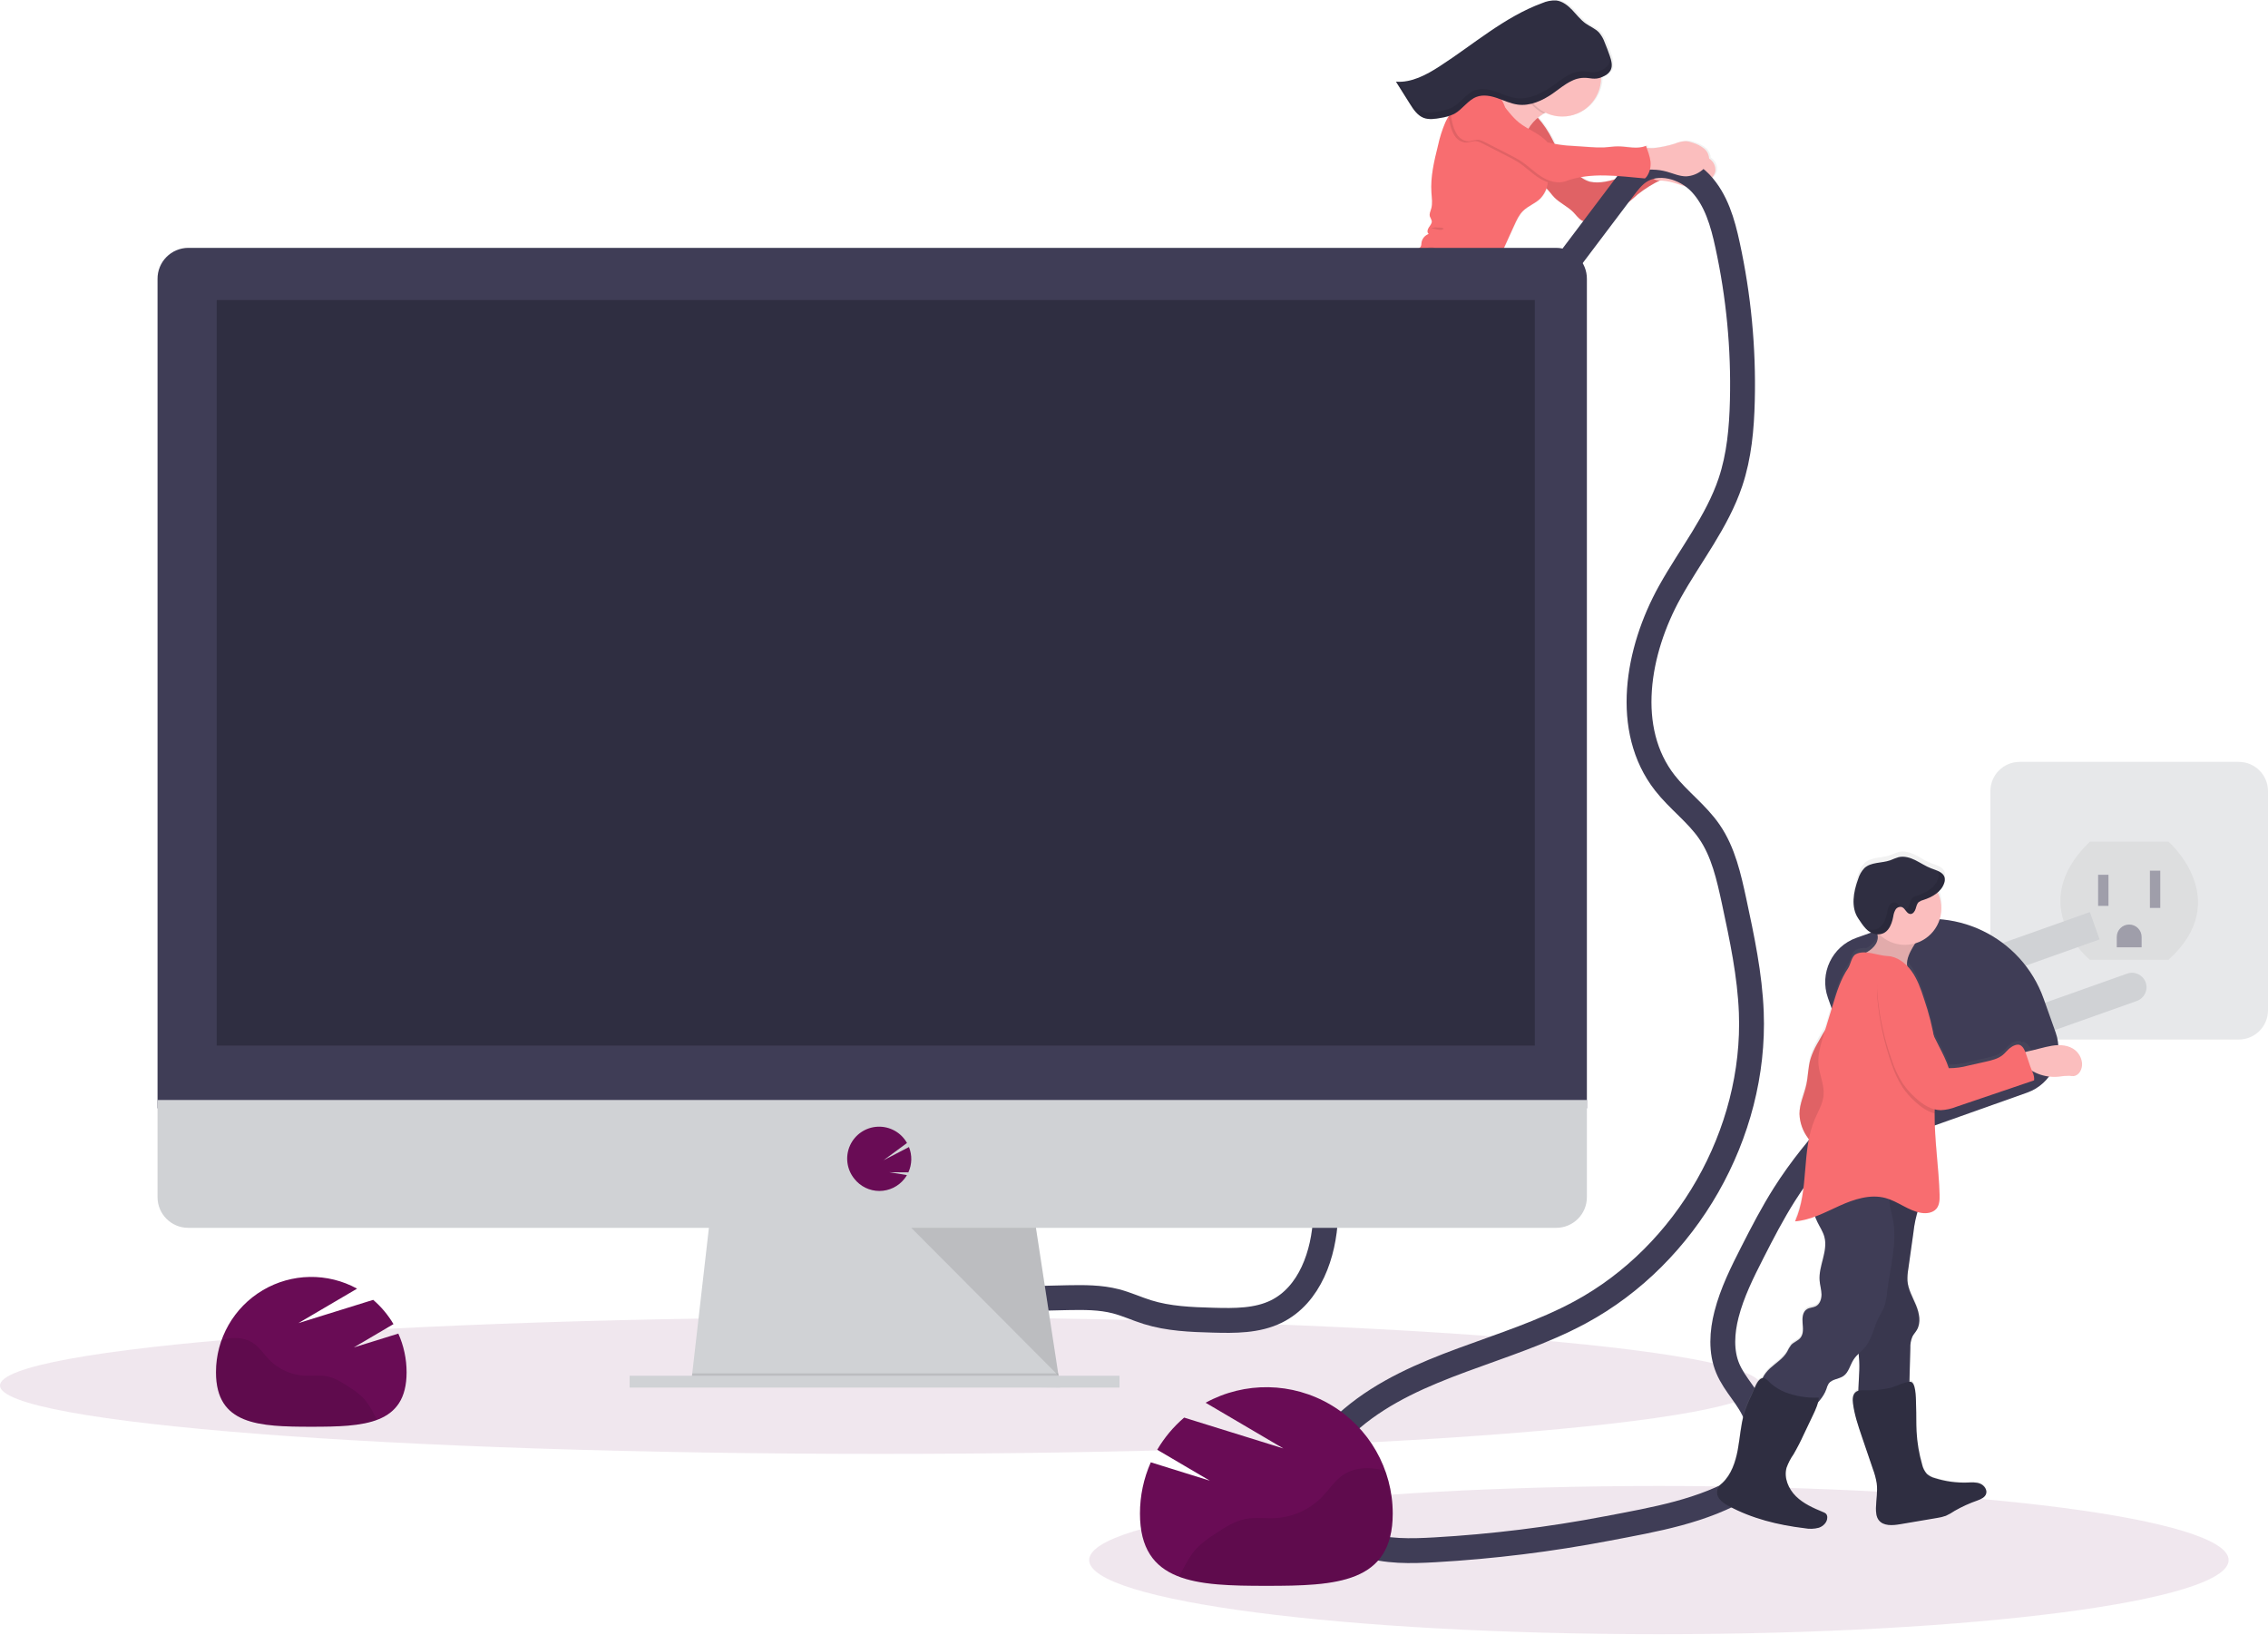
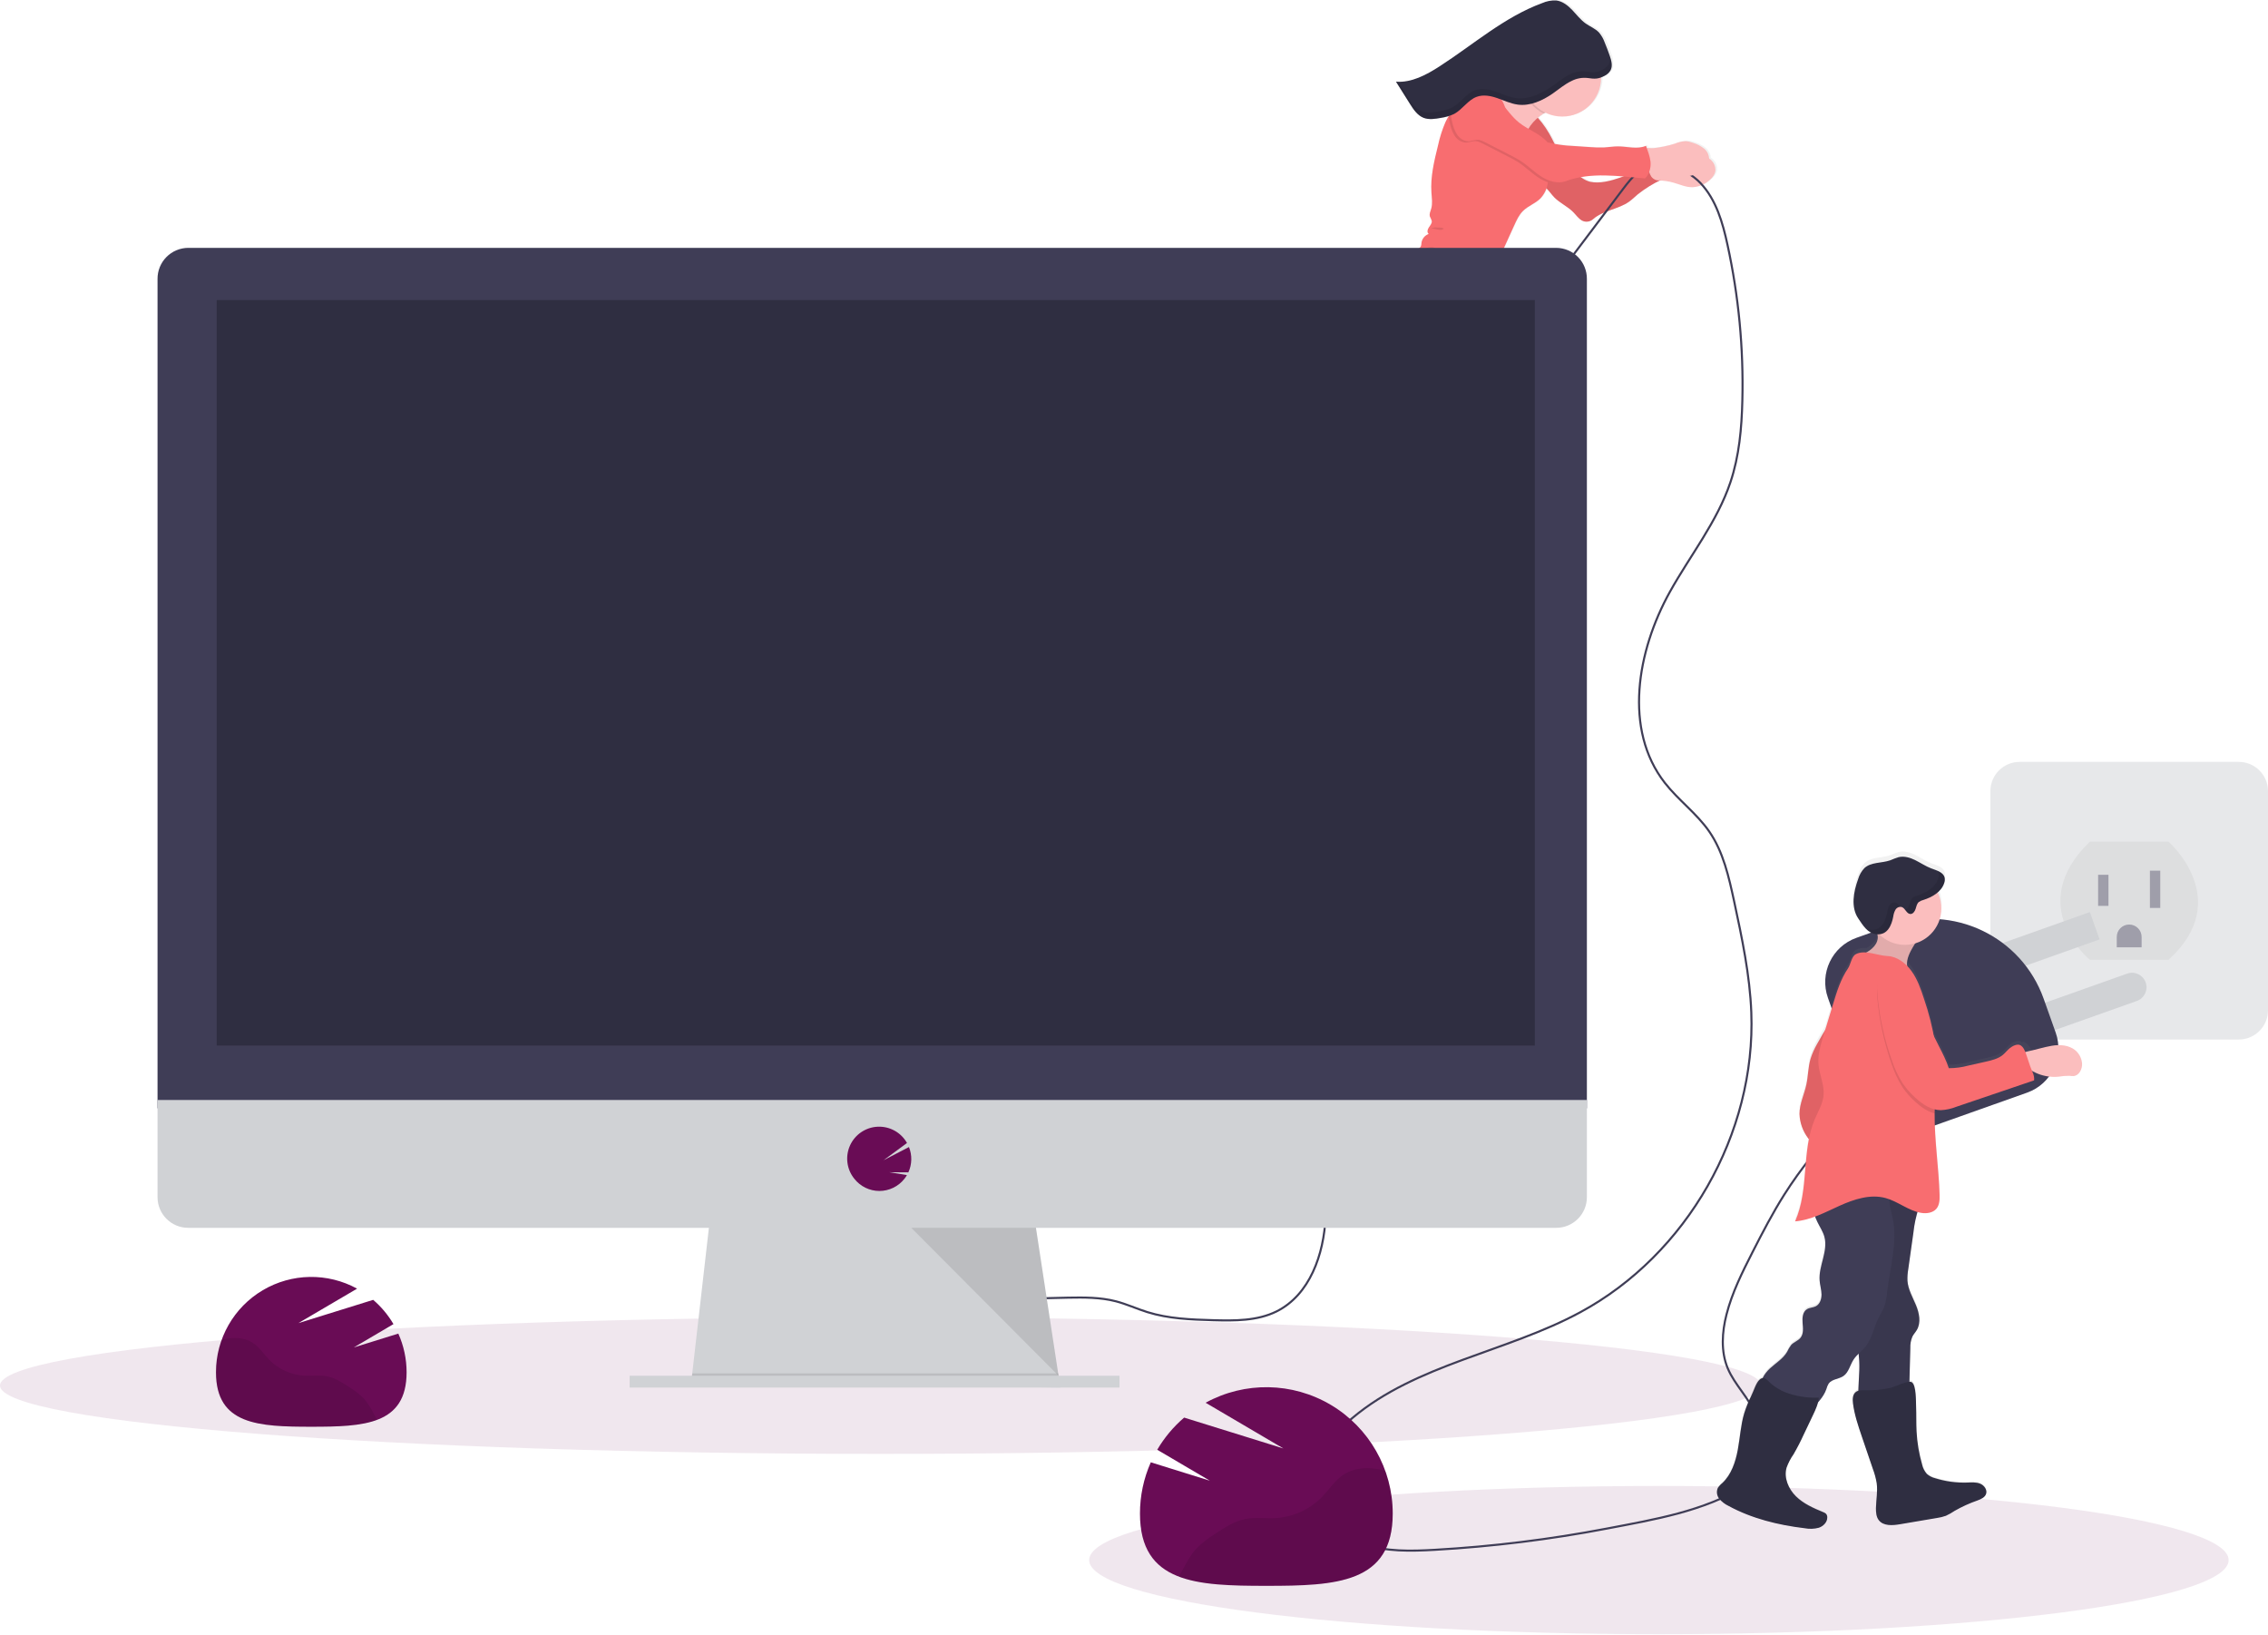
<svg xmlns="http://www.w3.org/2000/svg" xmlns:xlink="http://www.w3.org/1999/xlink" data-name="Layer 1" width="1094.72" height="788.69" viewBox="0 0 1094.72 788.69">
  <defs>
    <linearGradient id="a" x1="2938.83" y1="215.4" x2="2938.83" y2="-91.93" gradientTransform="rotate(59.3 1726.545 -1812.88)" gradientUnits="userSpaceOnUse">
      <stop offset="0" stop-color="gray" stop-opacity=".25" />
      <stop offset=".54" stop-color="gray" stop-opacity=".12" />
      <stop offset="1" stop-color="gray" stop-opacity=".1" />
    </linearGradient>
    <linearGradient id="b" x1="1364.21" y1="820.42" x2="1364.21" y2="492.03" gradientTransform="matrix(-1 -.04 -.04 1 2349.24 29.65)" xlink:href="#a" />
  </defs>
  <g opacity=".5">
    <rect x="960.72" y="367.69" width="134" height="134" rx="14.12" fill="#d0d2d5" />
    <path d="M1008.72 406.2h38s32 28 0 57h-38s-32-26 0-57z" opacity=".1" />
    <path fill="#3f3d56" d="M1012.72 422.19h5v15h-5zm25-2h5v18h-5zm-10 26a6 6 0 016 6v5h-12v-5a6 6 0 016-6z" />
  </g>
  <path d="M674.41 294.11c3.17-.07 6.33.17 9.49 0 2.89-.14 5.76-.61 8.65-.9 4.94-.49 9.92-.45 14.88-.66 3.26-.14 6.7-.46 9.34-2.38 2.48-1.79 3.86-4.71 6.07-6.83 9-8.65 15.17-20.22 23.17-29.82 2-2.44 4.09-4.87 5.9-7.48 3.47-5 5.92-10.67 8.36-16.27a45.11 45.11 0 002.4-6.42c.45-1.76.68-3.58 1.28-5.3 1.24-3.52 4.22-6.6 4.58-10.31l-.42.06c3.64-4.63 3.08-12.7 4.88-18.63a80.28 80.28 0 014.17-10.29l6.69-14.57c1.15-2.5 2.35-5.08 4.34-7 2.41-2.33 5.77-3.49 8.19-5.81a12.71 12.71 0 003.14-5.11l.21.2c1.28 1.25 2.28 2.78 3.53 4.07 2.69 2.78 6.42 4.37 9.16 7.1 1.4 1.39 2.55 3.08 4.24 4.09a4.7 4.7 0 005.44-.67c4.91-4.32 12.23-4.72 17.54-8.53 1.47-1.06 2.75-2.35 4.13-3.51a56.32 56.32 0 0110.67-6.7 26.61 26.61 0 016.59.94c3.08.85 6.09 2.26 9.29 2.2a13.4 13.4 0 007.81-3c1.63-1.26 3.12-3 3.36-5a6.42 6.42 0 00-2.4-5.4c-.22-.19-.45-.36-.68-.53A6.68 6.68 0 00876 127a16 16 0 00-5.45-2.78 11.69 11.69 0 00-3.44-.78 15.7 15.7 0 00-5.34 1.25 51.34 51.34 0 01-10.47 2.2c-.63.06-1.91-.07-3-.08l-.37-1.06c-4.16 1.92-9 .34-13.56.35-2.22 0-4.43.39-6.64.53a59.92 59.92 0 01-7.34-.16L813 126a87.11 87.11 0 01-9.42-1c-.83-1.69-1.66-3.38-2.59-5a46.27 46.27 0 00-5.49-7.63 26.52 26.52 0 012.64-2l.18-.11c.23-.13.51-.27.82-.41a18.93 18.93 0 0027.06-17.08 14.5 14.5 0 001.6-.73c.3-.16.6-.33.89-.52l.43-.29a8.34 8.34 0 00.78-.67c.12-.12.24-.24.35-.37a4.78 4.78 0 00.57-.84c.06-.12.12-.23.17-.35s0-.09.05-.14.07-.18.1-.26 0-.12.05-.18l.06-.24a1.29 1.29 0 000-.19v-.44a1.64 1.64 0 010-.22 1.7 1.7 0 000-.22v-.22a1.62 1.62 0 000-.22v-.27a1.79 1.79 0 000-.23v-.91a1.16 1.16 0 000-.18 2.33 2.33 0 000-.28v-.16c0-.05 0-.2-.07-.3v-.14l-.09-.32v-.12c0-.11-.07-.22-.1-.33v-.1l-.12-.36v-.06c0-.17-.11-.35-.17-.52-.75-2.16-1.56-4.31-2.42-6.43a15.64 15.64 0 00-2.78-4.86c-1.77-1.88-4.31-2.82-6.43-4.32-2.5-1.76-4.37-4.25-6.49-6.47s-4.69-4.23-7.74-4.6a15.16 15.16 0 00-7.06 1.29c-18.37 6.78-33.41 20.14-49.88 30.74-6.41 4.13-13.59 8-21.18 7.47l6.7 10.64c.32.52.65 1 1 1.54s.7 1 1.07 1.5a12.07 12.07 0 003.51 3.22 7.69 7.69 0 001.08.52 8.88 8.88 0 001 .31c2.39.57 5 .09 7.42-.39.83-.16 1.66-.33 2.48-.52l1-.28h.16v.16c-.56 1-1.09 1.91-1.56 2.9a60.81 60.81 0 00-3.57 11.12c-1.89 7.5-3.79 15.16-3.29 22.86.17 2.6.61 5.26-.14 7.76-.36 1.23-1 2.49-.66 3.71a17.12 17.12 0 01.92 2.18c.16 1.16-.76 2.16-1.42 3.12s-1 2.49-.06 3.16a5.39 5.39 0 00-3.57 4.45 3.79 3.79 0 01-.34 1.71 4.23 4.23 0 01-1 .93 5.39 5.39 0 00-1.87 3.36c-1.93 0-3.56 1.88-5.32 3a21.45 21.45 0 01-4.85 1.76c-4.83 1.54-9 4.71-12.77 8.05-2.1 1.83-4.22 3.85-5.14 6.47-.3.86-.46 1.76-.72 2.63a18.14 18.14 0 01-2.32 4.74 34.23 34.23 0 01-7 7.82 18.59 18.59 0 00-3.6 3.86c-1.53 2.21-4.64 2.87-6.28 5a23.75 23.75 0 01-2 3c-1.27 1.2-3.19 1.3-4.81 2-3.79 1.57-5.54 6-8.92 8.34a.94.94 0 01-.67.22c-.29 0-.46-.35-.71-.52-.49-.33-1.14-.08-1.72.07s-1.36.09-1.51-.49c-8.15-4.94-16.16-10.3-24.32-15.24l-3.72-2.25-19.9-12.06a1.48 1.48 0 00-1.57 0l-.62.43c-1-1.06-2.11-2-2.77-2.78-.27-.31-.54-.62-.82-.92a1.22 1.22 0 00.53-.1 1 1 0 00.43-1.3 3.26 3.26 0 00-.92-1.17 22.15 22.15 0 01-2.39-2.73 25.24 25.24 0 00-2.63-3.44 4.83 4.83 0 00-3.9-1.55 6.33 6.33 0 00-2.26.91 37.09 37.09 0 00-7.5 5.75.79.79 0 00-.33.62c0 .2.2.35.22.54a.7.7 0 01-.19.5 20.93 20.93 0 01-4.73 4.31q-3.81 2.85-7.45 5.92a10.42 10.42 0 00-3.48 4.25 8.31 8.31 0 00.61 5.9c1.66 3.91 4.57 7.15 7.45 10.28a3.64 3.64 0 001.91 1.34 2.43 2.43 0 001.73-.42c1.77-1.16 2.06-3.56 2.19-5.66.05-1 .11-1.92.17-2.88a1.33 1.33 0 01.11-.56 1.4 1.4 0 01.61-.49l2.75-1.45c-.08-.13-.17-.26-.26-.39a11.21 11.21 0 016.49-.42c1.46.43 2.8 1.3 4.2 1.84a9.29 9.29 0 001 5.42c5.13.53 9.75 2.81 14.34 5.11a114.33 114.33 0 0110.78 6.09q4.24 2.76 8.3 5.77c3.84 2.84 7.55 5.85 11.22 8.89a54.11 54.11 0 007.67 5.65c7.22 4.05 16.9 4.19 23.53-.86 8.36-6.37 19-9.68 28-15.19a31.6 31.6 0 007.25-5.57 4.94 4.94 0 01-.12.77c-.54 2.49-2.69 4.29-3.5 6.81-.63 2-.4 4.31-1.62 6-.93 1.29-2.67 2.21-2.72 3.8 0 .44.13.88.13 1.32a4.13 4.13 0 01-.48 1.59c-1 2.25-2.12 4.61-4.17 6-.8.55-1.82 1.05-2 2a1.89 1.89 0 01-.21.79c-.34.47-1.09.22-1.63.42-.75.28-.87 1.25-1.17 2a3.24 3.24 0 01-3.27 1.92c-6.83-.83-13.54 2.26-20.42 2.08-2.37-.07-4.73-.31-7.11-.33-7.3-.06-14.45 2-21.48 4a11.34 11.34 0 00-1.42 4.5 17.37 17.37 0 01-7.35.28 15.67 15.67 0 00-1.84-.25 2.77 2.77 0 00.16-1.42 40.15 40.15 0 00-8.23 3.67c-1.71 1-3.52 2.4-3.68 4.37a6.57 6.57 0 00.32 2.24l.93 3.53a3.72 3.72 0 00.83 1.77c.31.3.72.48 1 .8a3.14 3.14 0 01.54 1.27l.78 3.06a19.46 19.46 0 01.62 3.11c.09 1 0 1.92.07 2.88a29.93 29.93 0 00.69 4.7l1.11 5.54a18.91 18.91 0 001.31 4.5c.47 1 1.1 1.86 1.48 2.86.3.77.44 1.59.8 2.32a6.19 6.19 0 002.9 2.68 3.23 3.23 0 001.41.44c1.42 0 2.44-1.32 3.1-2.58a15.6 15.6 0 002.07-7.52c0-1.06-.21-2.11-.3-3.17-.24-3 .62-5.92.62-8.91a1.75 1.75 0 00-1.25-1.82c.09-2.54.08-5.23 1.42-7.4a11.15 11.15 0 012.44-2.65c.37 1.18.78 2.35 1.24 3.49 7.61-2.22 15.47-4.36 23.44-4.56zM837 140.54c-.54.2-1.09.4-1.65.58-4.66 1.55-10 3.06-14.82 2a12.87 12.87 0 01-4.06-2l-.35-.22c6.79-1.19 13.88-.9 20.88-.36z" transform="translate(-52.64 -55.65)" fill="url(#a)" />
  <path d="M811.42 74.6a15.45 15.45 0 015.31-1.23 11.65 11.65 0 013.42.79 16.08 16.08 0 015.44 2.8 6.51 6.51 0 012.41 5.4c-.23 2-1.71 3.73-3.33 5a13.27 13.27 0 01-7.76 3c-3.18.05-6.18-1.38-9.25-2.23a26.56 26.56 0 00-6.86-1 15 15 0 01-3.49-.22 3.74 3.74 0 01-2.68-2.06 5.28 5.28 0 010-3c.23-1.24.19-4.18 1.29-4.92.88-.6 4-.12 5.08-.21a50.14 50.14 0 0010.42-2.12z" fill="#fbbebe" />
  <path d="M740.03 54.47a46.24 46.24 0 017.75 10c3.52 6.14 5.76 13.28 11.06 18a37.32 37.32 0 004.47 3.23 12.9 12.9 0 004.06 2c4.76 1.07 10.1-.42 14.74-2a93.35 93.35 0 0013.33-6 11 11 0 001.56 5.48c1.11 1.57 3.38 2.49 5 1.5a59.3 59.3 0 00-11.53 7.13c-1.37 1.16-2.64 2.44-4.1 3.49-5.27 3.79-12.56 4.17-17.43 8.47a4.69 4.69 0 01-5.41.65c-1.69-1-2.84-2.72-4.23-4.11-2.74-2.74-6.46-4.34-9.15-7.13-1.25-1.29-2.25-2.82-3.53-4.08-1.83-1.8-4.21-3-5.89-5-1.25-1.47-2-3.26-3.17-4.83-1-1.36-2.18-2.55-3.07-4-2.18-3.47-2.16-8-.91-11.89s4.12-7.52 6.45-10.91z" fill="#f86d70" />
  <path d="M740.03 54.47a46.24 46.24 0 017.75 10c3.52 6.14 5.76 13.28 11.06 18a37.32 37.32 0 004.47 3.23 12.9 12.9 0 004.06 2c4.76 1.07 10.1-.42 14.74-2a93.35 93.35 0 0013.33-6 11 11 0 001.56 5.48c1.11 1.57 3.38 2.49 5 1.5a59.3 59.3 0 00-11.53 7.13c-1.37 1.16-2.64 2.44-4.1 3.49-5.27 3.79-12.56 4.17-17.43 8.47a4.69 4.69 0 01-5.41.65c-1.69-1-2.84-2.72-4.23-4.11-2.74-2.74-6.46-4.34-9.15-7.13-1.25-1.29-2.25-2.82-3.53-4.08-1.83-1.8-4.21-3-5.89-5-1.25-1.47-2-3.26-3.17-4.83-1-1.36-2.18-2.55-3.07-4-2.18-3.47-2.16-8-.91-11.89s4.12-7.52 6.45-10.91z" opacity=".1" />
  <path d="M562.3 146.82a10.36 10.36 0 00-2.82-2.55 8.54 8.54 0 00-5.27-.54c-4.46.68-8.6 2.72-12.52 5-3.16 1.81-6.3 3.82-8.56 6.67a6.85 6.85 0 00-1.51 3 6.18 6.18 0 00.23 2.73 6.6 6.6 0 003.57 4.62c2.09.82 4.42-.05 6.52-.85 2.82-1.09 5.92-2.1 8.82-1.24 2.15.64 4 2.27 6.27 2.33 2.67.08 4.83-2.08 6.53-4.14 1.47-1.8 4.69-5.05 4.48-7.58s-4.16-5.64-5.74-7.45zm33.7 77.83a17.27 17.27 0 01-7.5.31c-1.52-.28-3.38-.64-4.35.55a3.58 3.58 0 00-.61 1.48c-2.49 10.19-.21 21 4 30.65a.94.94 0 00.28.42c.27.2.64.06.95-.07a11.28 11.28 0 002.83-1.65c1.92-1.74 2.33-4.57 2.42-7.16s.05-5.33 1.39-7.55c1.68-2.75 5.19-4.09 6.57-7 1.11-2.37.53-5.18-.45-7.6-.33-.84-.46-3-1.24-3.41s-3.4.79-4.29 1.03z" fill="#fbbebe" />
  <path d="M562.01 145.8a1 1 0 00.42-1.3 3.38 3.38 0 00-.92-1.18 20.69 20.69 0 01-2.38-2.74 27.68 27.68 0 00-2.63-3.44 4.85 4.85 0 00-3.89-1.56 6 6 0 00-2.25.9 36.36 36.36 0 00-7.45 5.72c-.17.17-.36.38-.32.62s.2.34.22.54a.69.69 0 01-.18.49 20.68 20.68 0 01-4.7 4.29q-3.78 2.84-7.4 5.9a10.3 10.3 0 00-3.45 4.23 8.41 8.41 0 00.63 5.89c1.67 3.92 4.58 7.16 7.45 10.31a3.78 3.78 0 001.92 1.35 2.42 2.42 0 001.72-.42c1.75-1.15 2-3.55 2.15-5.64l.16-2.89a1.29 1.29 0 01.11-.55 1.35 1.35 0 01.61-.49l2.72-1.44a8.77 8.77 0 00-8-4.16 3 3 0 01-2.14-.29 1.76 1.76 0 010-2.44 5.38 5.38 0 012.36-1.31c7.17-2.63 13.65-6.85 20.61-10a5.29 5.29 0 012.46-.57c.7.05 1.52.46 2.17.18zm28.25 104.72c-.32.6-.43 1.3-.78 1.89s-1.11 1-1.7.7a1.75 1.75 0 01-.66-.89 37.36 37.36 0 01-2.45-22.06 13.91 13.91 0 011.07-3.52c.53-1.08 1.3-2.18 1.08-3.36a39.64 39.64 0 00-8.18 3.64c-1.7 1-3.49 2.39-3.65 4.35a6.84 6.84 0 00.33 2.24l.94 3.53a3.65 3.65 0 00.84 1.77c.3.3.71.49 1 .81a3 3 0 01.54 1.26l.79 3.06a19.6 19.6 0 01.63 3.12c.09 1 0 1.92.08 2.88a31 31 0 00.7 4.69l1.13 5.54a19.26 19.26 0 001.32 4.5c.47 1 1.1 1.86 1.49 2.87.29.77.44 1.59.8 2.32a6.29 6.29 0 002.89 2.69 3.39 3.39 0 001.41.45c1.41.05 2.42-1.32 3.08-2.58a15.56 15.56 0 002-7.5c0-1.06-.22-2.11-.31-3.17-.25-3 .59-5.91.58-8.9.02-2.8-3.94-2.27-4.97-.33z" fill="#f86d70" />
  <path d="M736.98 76.29a22.08 22.08 0 01-8-6.25 38.19 38.19 0 01-3-4.45 135.15 135.15 0 01-9.75-20.07c4.26.87 8.73 1.66 12.92.46a17.84 17.84 0 006-3.18 51.87 51.87 0 006.32-6.17 60.76 60.76 0 005 8c1.07 1.44 4.69 4.37 4.42 6.33s-4.27 2.94-5.89 3.87l-.17.11a22.68 22.68 0 00-6.15 5.73c-3.14 4.46-4.23 10.68-1.7 15.62z" fill="#fbbebe" />
  <path d="M745.08 54.79a18.74 18.74 0 01-9.85-12 51.87 51.87 0 006.32-6.17 60.76 60.76 0 005 8c1.07 1.44 4.69 4.37 4.42 6.33s-4.27 2.91-5.89 3.84z" opacity=".1" />
  <circle cx="754.08" cy="37.53" r="18.73" fill="#fbbebe" />
  <path d="M713.11 154.2a8.74 8.74 0 01-8.62.21 16.59 16.59 0 01-3.72-3.13c-6.15-6.31-12-13-16.11-20.83a14.44 14.44 0 01-1.82-5.37 5.9 5.9 0 011.93-5.12 4.16 4.16 0 001-.93 3.75 3.75 0 00.33-1.7 5.31 5.31 0 013.54-4.43c-1-.68-.6-2.19.05-3.16s1.56-2 1.4-3.12a17.12 17.12 0 00-.92-2.18c-.36-1.22.29-2.48.64-3.7.73-2.5.29-5.16.11-7.76-.53-7.7 1.34-15.34 3.19-22.83a61.24 61.24 0 013.52-11.1c.47-1 1-2 1.54-2.89a76.83 76.83 0 016.29-8.75 11.36 11.36 0 014.29-3.84 4.24 4.24 0 01.5-.18 10.88 10.88 0 013.82-.29c3.38.21 6.93 1 9.34 3.38s3.19 5.72 4.28 8.94a24.63 24.63 0 001.26 3.15c1.59 3.16 4.18 5.68 6.73 8.13l2.77 2.67c1.39 1.34 3.8 1 5.11 2.41a6.48 6.48 0 011.17 2.24 34.75 34.75 0 012.55 11.33 18.75 18.75 0 01-.15 2.59 13.64 13.64 0 01-3.79 8c-2.4 2.31-5.74 3.45-8.13 5.77-2 1.92-3.16 4.49-4.3 7l-6.61 14.54a82.39 82.39 0 00-4.11 10.25c-2.08 6.99-.9 16.85-7.08 20.7z" fill="#f86d70" />
  <path d="M655.36 236.6c-4.94.2-9.89.14-14.81.61-2.87.28-5.73.75-8.61.87-3.14.14-6.29-.11-9.44-.05-7.93.17-15.75 2.28-23.38 4.46a44.4 44.4 0 01-3.31-16.57 10.57 10.57 0 010-1.13 11.37 11.37 0 011.41-4.58c7-2 14.1-4 21.37-3.9 2.37 0 4.72.28 7.08.35 6.85.21 13.51-2.86 20.31-2a3.2 3.2 0 003.25-1.91c.29-.74.41-1.71 1.16-2 .54-.2 1.28.05 1.62-.41a2.1 2.1 0 00.21-.79c.2-1 1.21-1.45 2-2 2-1.38 3.13-3.74 4.13-6a4.07 4.07 0 00.47-1.58c0-.44-.14-.88-.13-1.33 0-1.58 1.77-2.49 2.69-3.78 1.21-1.7 1-4 1.59-6 .8-2.52 2.93-4.31 3.46-6.79a4.94 4.94 0 00.12-.77 31.32 31.32 0 01-7.21 5.54c-8.88 5.47-19.5 8.74-27.79 15.07-6.58 5-16.22 4.85-23.42.78a54.16 54.16 0 01-7.66-5.67c-3.66-3-7.36-6.07-11.19-8.93q-4-3-8.29-5.79a114.13 114.13 0 00-10.74-6.29c-4.58-2.32-9.19-4.62-14.29-5.17a10.53 10.53 0 01-.28-8.64 29.14 29.14 0 014.68-7.55 21.78 21.78 0 015.36-5.47 1.46 1.46 0 011.56 0l19.82 12.17 3.71 2.27c8.13 5 16.13 10.35 24.26 15.32.15.57.94.64 1.51.49s1.22-.39 1.71-.06c.24.16.41.46.71.52a1 1 0 00.66-.22c3.36-2.31 5.08-6.75 8.85-8.3 1.61-.66 3.52-.76 4.78-2a22.71 22.71 0 002-3c1.63-2.13 4.72-2.77 6.23-5a18.35 18.35 0 013.57-3.84 33.83 33.83 0 007-7.79 18.08 18.08 0 002.29-4.72c.26-.87.42-1.77.71-2.63.91-2.62 3-4.63 5.09-6.45 3.79-3.32 7.88-6.47 12.68-8a21.44 21.44 0 004.83-1.75c1.93-1.18 3.7-3.37 5.91-2.86a5 5 0 012.19 1.38 69.61 69.61 0 017.45 8.53q5.35 6.81 10.69 13.63a15.75 15.75 0 004.19 4.15 11.49 11.49 0 007.75 1c-.35 3.71-3.3 6.77-4.52 10.29-.59 1.71-.82 3.53-1.26 5.28a43.25 43.25 0 01-2.37 6.41c-2.4 5.59-4.82 11.21-8.26 16.23-1.78 2.61-3.83 5-5.84 7.45-7.93 9.57-14 21.11-23 29.72-2.18 2.11-3.56 5-6 6.81-2.65 1.96-6.07 2.26-9.26 2.39z" fill="#434175" />
  <path d="M693.04 109.72a5.43 5.43 0 00-2.5.75c1.83-.64 4.06 1.07 5.75.26.79-.38.67-.49 0-.72-1.01-.34-2.23-.03-3.25-.29z" opacity=".1" />
  <path fill="#d0d2d5" d="M935.241 466.28l73.503-26.101 4.685 13.192-73.503 26.102zm24.589 27.357l66.906-23.759a7 7 0 018.94 4.254 7 7 0 01-4.255 8.94l-66.907 23.758-4.684-13.193z" />
  <path d="M896.087 452.598l16.303-5.789a58 58 0 0174.065 35.248l5.789 16.303a22.68 22.68 0 01-13.783 28.962l-49.587 17.608a22.68 22.68 0 01-28.962-13.783l-17.608-49.587a22.68 22.68 0 0113.783-28.962z" fill="#3f3d56" />
  <path d="M692.14 119.48a3.88 3.88 0 00-2.11-.13 4.46 4.46 0 00-2.75 1.35 1.5 1.5 0 001.23 0 7.27 7.27 0 012-.22c.58 0 2.31.64 2.76.36.66-.43-.68-1.19-1.13-1.36zm54.99-31.54a19.42 19.42 0 01-4.28-2.06c-3.51-2.23-6.46-5.26-9.93-7.54a55.25 55.25 0 00-5.43-3l-11.71-6a11.87 11.87 0 00-2.84-1.16c-1.91-.42-4.06.86-6 .59a7.23 7.23 0 01-4.88-3.37 17.57 17.57 0 01-2.2-5.67 29.09 29.09 0 01-.67-3.59 16 16 0 01-.07-3.79 9.48 9.48 0 013.3-6.46 12.09 12.09 0 014.64-2 19.37 19.37 0 013.21-.53 11.43 11.43 0 011.85 0c4.42.35 8.16 3.35 11.11 6.65 1.55 1.74 3 3.61 4.48 5.38a24.63 24.63 0 001.26 3.15c1.59 3.16 4.18 5.68 6.73 8.13l2.77 2.67c1.39 1.34 3.8 1 5.11 2.41a6.48 6.48 0 011.17 2.24 34.75 34.75 0 012.53 11.36 18.75 18.75 0 01-.15 2.59zm-91.07 127.98l-60.26 8.87a11.37 11.37 0 011.41-4.58c7-2 14.1-4 21.37-3.9 2.37 0 4.72.28 7.08.35 6.85.21 13.51-2.86 20.31-2a3.2 3.2 0 003.25-1.91c.29-.74.41-1.71 1.16-2 .54-.2 1.28.05 1.62-.41a2.1 2.1 0 00.21-.79c.2-1 1.21-1.45 2-2 2-1.38 3.13-3.74 4.13-6a4.07 4.07 0 00.47-1.58c0-.44-.14-.88-.13-1.33 0-1.58 1.77-2.49 2.69-3.78 1.21-1.7 1-4 1.59-6 .8-2.52 2.93-4.31 3.46-6.79l.26-.34 10.26-4z" opacity=".1" />
  <ellipse cx="425" cy="668.67" rx="425" ry="33" fill="#690c55" opacity=".1" />
  <ellipse cx="800.72" cy="752.92" rx="275" ry="35.77" fill="#690c55" opacity=".1" />
-   <path d="M475.25 641.95l.28-14.16q20-1.14 40-1.52c7.74-.14 15.58-.19 23.07 1.75 5.19 1.35 10.1 3.63 15.22 5.23 10.2 3.18 21 3.6 31.71 3.89 10.39.29 21.24.39 30.57-4.2 16.15-8 22.94-27.65 23.73-45.64s-2.79-36.12-.3-54" fill="none" stroke="#3f3d56" stroke-miterlimit="10" stroke-width="12" />
+   <path d="M475.25 641.95l.28-14.16q20-1.14 40-1.52c7.74-.14 15.58-.19 23.07 1.75 5.19 1.35 10.1 3.63 15.22 5.23 10.2 3.18 21 3.6 31.71 3.89 10.39.29 21.24.39 30.57-4.2 16.15-8 22.94-27.65 23.73-45.64s-2.79-36.12-.3-54" fill="none" stroke="#3f3d56" stroke-miterlimit="10" />
  <path fill="#d0d2d5" d="M511.81 669.66l-178.19-2.28.52-4.57 8.62-75.39h156.48l11.52 75.39.88 5.71.17 1.14z" />
  <path opacity=".1" d="M511.64 668.52h-88.93l-89.09-1.14.52-4.57h176.62l.88 5.71z" />
  <path fill="#d0d2d5" d="M303.92 663.95h236.45v5.71H303.92z" />
  <path d="M765.96 134.62a14.87 14.87 0 00-14.8-15H90.84a14.88 14.88 0 00-14.8 15v400.26h689.92z" fill="#3f3d56" />
  <path d="M76.04 530.88v46.89a14.8 14.8 0 0014.8 14.8h660.32a14.8 14.8 0 0014.8-14.8v-46.89z" fill="#d0d2d5" />
  <path fill="#2f2e41" d="M104.6 144.8h636.23v359.81H104.6z" />
  <path d="M424.43 574.78a15.43 15.43 0 0012.13-5.89 15.28 15.28 0 001.2-1.77l-8.46-1.39 9.15.07a15.44 15.44 0 00.29-12.22l-12.27 6.37 11.32-8.32a15.42 15.42 0 10-25.43 17.25 15.4 15.4 0 0012.07 5.9z" fill="#690c55" />
  <path opacity=".1" d="M439.85 592.56l71.09 71.39-10.91-71.39h-60.18z" />
-   <path d="M745.18 141.87l38.18-50.59c2.28-3 4.63-6.13 7.76-8.29 9-6.22 22.19-2.54 29.72 5.43s10.69 19.06 13 29.78a316.11 316.11 0 017.16 75.15c-.32 13.29-1.51 26.72-5.74 39.33-6.42 19.18-19.43 35.33-29.26 53-15.83 28.47-22.46 66.44-2.42 92.13 6.53 8.37 15.42 14.77 21.45 23.51 6.81 9.87 9.46 21.94 12 33.66 3.79 17.7 7.59 35.51 8.29 53.6 2.26 58.49-31.09 116.93-82.59 144.75-35.75 19.32-79 24.92-110.09 51.12-11 9.23-20.48 22.8-17.78 36.86 2.2 11.41 12.22 20.08 23.22 23.85s22.93 3.46 34.53 2.8a636.33 636.33 0 0083-10.25c23.23-4.44 46.42-8.27 66.67-20.49a14 14 0 005.05-4.53c1.31-2.19 1.53-4.84 1.71-7.39.55-7.51 1.07-15.3-1.58-22.35-3.09-8.24-10.14-14.48-13.52-22.6s-2.77-17.47-.58-26c2.7-10.54 7.61-20.36 12.55-30.05 4.81-9.44 9.69-18.85 15.35-27.8 15.94-25.16 37.72-46 59.27-66.55" fill="none" stroke="#3f3d56" stroke-miterlimit="10" stroke-width="12" />
+   <path d="M745.18 141.87l38.18-50.59c2.28-3 4.63-6.13 7.76-8.29 9-6.22 22.19-2.54 29.72 5.43s10.69 19.06 13 29.78a316.11 316.11 0 017.16 75.15c-.32 13.29-1.51 26.72-5.74 39.33-6.42 19.18-19.43 35.33-29.26 53-15.83 28.47-22.46 66.44-2.42 92.13 6.53 8.37 15.42 14.77 21.45 23.51 6.81 9.87 9.46 21.94 12 33.66 3.79 17.7 7.59 35.51 8.29 53.6 2.26 58.49-31.09 116.93-82.59 144.75-35.75 19.32-79 24.92-110.09 51.12-11 9.23-20.48 22.8-17.78 36.86 2.2 11.41 12.22 20.08 23.22 23.85s22.93 3.46 34.53 2.8a636.33 636.33 0 0083-10.25c23.23-4.44 46.42-8.27 66.67-20.49a14 14 0 005.05-4.53c1.31-2.19 1.53-4.84 1.71-7.39.55-7.51 1.07-15.3-1.58-22.35-3.09-8.24-10.14-14.48-13.52-22.6s-2.77-17.47-.58-26c2.7-10.54 7.61-20.36 12.55-30.05 4.81-9.44 9.69-18.85 15.35-27.8 15.94-25.16 37.72-46 59.27-66.55" fill="none" stroke="#3f3d56" stroke-miterlimit="10" />
  <path d="M808.36 69.35a15 15 0 015.31-1.23 12 12 0 013.42.78 16.1 16.1 0 015.44 2.81 6.49 6.49 0 012.41 5.4c-.23 2-1.71 3.72-3.33 5a13.22 13.22 0 01-7.76 3c-3.18 0-6.18-1.38-9.25-2.24a26.55 26.55 0 00-6.86-1 15 15 0 01-3.49-.23 3.73 3.73 0 01-2.68-2.05 5.38 5.38 0 010-2.95c.24-1.24.2-4.19 1.3-4.93.88-.59 4-.11 5.08-.2a51.46 51.46 0 0010.41-2.16z" fill="#fbbebe" />
  <path d="M794.49 70.35c-4.14 1.9-9 .32-13.5.31-2.21 0-4.41.37-6.61.5a59.44 59.44 0 01-7.31-.19l-7.32-.5a62.44 62.44 0 01-12.79-1.76c-3.58-4.22-9.39-6.08-13.71-9.52-3.46-2.76-5.94-6.52-8.89-9.83s-6.69-6.3-11.1-6.65a16.41 16.41 0 00-5.07.54 11.82 11.82 0 00-4.63 2 9.44 9.44 0 00-3.3 6.46 21.68 21.68 0 00.73 7.38 17.62 17.62 0 002.2 5.68 7.34 7.34 0 004.89 3.37c1.93.26 4.07-1 6-.6a11.87 11.87 0 012.84 1.16l11.72 6a56.26 56.26 0 015.42 3c3.48 2.28 6.42 5.31 9.93 7.54s7.94 3.63 11.84 2.17c12-4.47 25.52-2.39 38.25-1.28-.08-.24.44-.46.59-.66a10.75 10.75 0 002-7.49c-.31-2.63-1.31-5.11-2.18-7.63z" fill="#f86d70" />
  <path d="M774.36 36.66a6.85 6.85 0 003-2.68c1.14-2.11.44-4.7-.34-7s-1.57-4.31-2.44-6.43a15.49 15.49 0 00-2.78-4.87c-1.77-1.89-4.3-2.84-6.41-4.33-2.5-1.77-4.37-4.28-6.48-6.49S754.22.6 751.18.23a14.94 14.94 0 00-6.82 1.27c-18.26 6.71-33.19 20-49.54 30.54-6.36 4.11-13.5 7.94-21 7.39l6.71 10.66c1.71 2.73 3.63 5.62 6.63 6.79 2.65 1 5.61.5 8.39 0a22.61 22.61 0 006.39-1.92c4-2.17 6.57-6.68 10.87-8.25 3.21-1.17 6.79-.45 10 .67s6.36 2.64 9.74 3.1c6 .81 12-1.9 17-5.4 3-2.08 5.73-4.47 9-6a13.56 13.56 0 018-1.41c3.03.42 4.81.56 7.81-1.01z" fill="#2f2e41" />
  <path d="M777.36 33.98c1.12-2.07.46-4.61-.3-6.84a6 6 0 01-.5 3.77 7 7 0 01-3 2.68c-3 1.58-4.82 1.44-7.9.93a13.66 13.66 0 00-8 1.41c-3.25 1.57-6 4-9 6-5 3.5-11 6.2-17 5.39-3.39-.45-6.52-2-9.74-3.1s-6.81-1.84-10-.67c-4.29 1.57-6.83 6.09-10.86 8.25a22.71 22.71 0 01-6.39 1.92c-2.79.54-5.75 1.07-8.39 0-3-1.16-4.92-4.06-6.64-6.79l-4.75-7.55h-1.15l6.71 10.66c1.71 2.73 3.63 5.62 6.63 6.79 2.65 1 5.61.5 8.39 0a22.61 22.61 0 006.39-1.92c4-2.17 6.57-6.68 10.87-8.25 3.21-1.17 6.79-.45 10 .67s6.36 2.64 9.74 3.1c6 .81 12-1.9 17-5.4 3-2.08 5.73-4.47 9-6a13.56 13.56 0 018-1.41c3.08.5 4.9.64 7.89-.93a6.85 6.85 0 003-2.71z" opacity=".1" />
  <path d="M881.7 773.66a10 10 0 012.18-2.42c4.37-4.12 6.4-10.18 7.48-16.12s1.39-12 3.12-17.81a57.24 57.24 0 013.52-8.67c1-2.14 2.25-6.34 4.09-7.83a2.66 2.66 0 011.26-.61 14.65 14.65 0 013.62-4.82c2.86-2.59 6.35-4.65 8.26-8a17.64 17.64 0 011.93-3.29c1.29-1.43 3.33-2 4.52-3.51 1.55-1.94 1.2-4.71 1-7.19s0-5.43 2.14-6.72c1.28-.79 2.93-.72 4.26-1.41 2-1 2.79-3.53 2.75-5.78s-.74-4.44-.92-6.68c-.56-7.16 4.16-14.28 2.33-21.22-.69-2.63-2.26-4.92-3.43-7.36a17.2 17.2 0 01-1-2.54 35.57 35.57 0 01-9.73 2.35c5.51-12.36 4.11-26.73 6.68-40l-.33-.46a20.71 20.71 0 01-4.22-11.85c0-5 2.31-9.57 3.35-14.4.88-4.12.85-8.41 2-12.45a38.32 38.32 0 013.17-7.22c1.25-2.32 2.56-4.59 3.93-6.83q1.92-6.36 3.85-12.72c1.8-6 3.65-12 7.15-17.14 1.28-1.89 1.67-5.7 3.64-6.84a8.73 8.73 0 015.2-.91c2.78-1.56 5.22-3.81 5.57-6.89a6.68 6.68 0 00-.2-2h-.34c-4.41-.41-6.63-4.29-8.92-7.68-3.71-5.51-2.29-12.95 0-19.2a13 13 0 013-5.29c3.21-3 8.29-2.34 12.43-3.79a42.64 42.64 0 014.11-1.55c2.75-.65 5.63.26 8.15 1.52s4.87 2.92 7.51 3.92 5.9 1.79 6.55 4.5a4.91 4.91 0 01-.23 2.73 10.18 10.18 0 01-3.08 4.45 17.82 17.82 0 01-10.87 24.83 49 49 0 00-2.12 3.73c-1.16 2.24-2.14 4.88-1.75 7.28a21.37 21.37 0 012 2.44c2.87 4 4.5 8.7 6 13.38a139.66 139.66 0 014.84 18.27c2.44 5.18 5.42 10.14 7.19 15.59a35.2 35.2 0 009.38-1.25l8.44-1.92c2.93-.66 6-1.38 8.3-3.32 1.22-1 2.17-2.33 3.41-3.33s3.73-2.15 5.09-1.33a4 4 0 01.69.53c1.23-2.5 9.1 7.73 3.72 8.74l.35 1c.71 2.07 2.22 4.59 1.84 6.75L997 588.21a23.19 23.19 0 01-7.56 1.67 12.21 12.21 0 01-3-.4v1.99c-.1 13.19 2 26.3 2.39 39.48.07 2.4 0 5-1.52 6.88-1.7 2.06-4.72 2.46-7.35 2a16.65 16.65 0 01-1.86-.41 69.45 69.45 0 00-1.92 10.1l-2.49 17.76a26.45 26.45 0 00-.39 5.54c.29 4.18 2.5 7.94 4.1 11.81s2.55 8.5.44 12.11c-.65 1.12-1.56 2.08-2.15 3.24a13.1 13.1 0 00-1 5.67q-.23 8.1-.44 16.18a1.89 1.89 0 011.26.26c2.08 1.61 1.85 9.33 2 11.72.16 4 0 8.08.22 12.12a71.1 71.1 0 002.68 16.13 10.29 10.29 0 002.29 4.61 9.82 9.82 0 004.06 2.11 46.58 46.58 0 0015.42 2.1c2.11-.07 4.31-.27 6.27.53s3.54 3 2.83 5c-.61 1.68-2.46 2.48-4.13 3.11a64.81 64.81 0 00-11 5.06 29.31 29.31 0 01-4.26 2.41 21.58 21.58 0 01-4.38 1.08l-17.72 3c-3.63.63-8 1-10.31-2-1.25-1.62-1.43-3.82-1.37-5.87.1-4 .9-8.07.37-12.07a36.46 36.46 0 00-1.85-6.94l-5.32-15.72c-1.78-5.27-3.58-10.58-4.27-16.1-.25-2-.23-4.27 1.3-5.52a3.54 3.54 0 011.32-.68c.06-4.82.69-9.65.42-14.47-.07-1.2-.19-2.41-.29-3.61a16.82 16.82 0 00-2.48 2.92c-1.7 2.67-2.33 6.21-4.94 8-2.22 1.52-5.51 1.44-7.07 3.64a10.26 10.26 0 00-1.12 2.71 19.6 19.6 0 01-4 6.35 32.91 32.91 0 01-2.47 6.34q-2.21 4.65-4.4 9.3c-1.57 3.32-3.15 6.64-5 9.78a27 27 0 00-3.35 6.46c-1.41 4.94.88 10.36 4.53 14s8.44 5.73 13.16 7.68a3.62 3.62 0 011.35.8 2.58 2.58 0 01.6 1.74c0 2.31-1.89 4.29-4.07 5a15.27 15.27 0 01-6.83.25c-12.78-1.55-25.52-4.67-36.82-10.88a13.22 13.22 0 01-4.4-3.39 5.18 5.18 0 01-.78-5.13z" transform="translate(-52.64 -55.65)" fill="url(#b)" />
  <path d="M883.08 493.76q-3.19 4.9-6 10.06a37.17 37.17 0 00-3.17 7.16c-1.17 4-1.13 8.28-2 12.36-1 4.8-3.34 9.38-3.34 14.29a20.5 20.5 0 004.22 11.77 56.63 56.63 0 008.82 9.1 187.62 187.62 0 0012.48-61.21c.1-2.9.11-5.9-.94-8.6-.66-1.7-3.77-6.36-5.78-4.53-.73.67-.92 3.69-1.37 4.69a36.23 36.23 0 01-2.92 4.91z" fill="#f86d70" />
  <path d="M883.08 493.76q-3.19 4.9-6 10.06a37.17 37.17 0 00-3.17 7.16c-1.17 4-1.13 8.28-2 12.36-1 4.8-3.34 9.38-3.34 14.29a20.5 20.5 0 004.22 11.77 56.63 56.63 0 008.82 9.1 187.62 187.62 0 0012.48-61.21c.1-2.9.11-5.9-.94-8.6-.66-1.7-3.77-6.36-5.78-4.53-.73.67-.92 3.69-1.37 4.69a36.23 36.23 0 01-2.92 4.91z" opacity=".1" />
  <path d="M990.43 504.69c3.91-.65 8.25-.33 11.29 2.2a9.32 9.32 0 013.24 6.16c.26 2.78-1.35 6.06-4.13 6.28a13.17 13.17 0 01-2-.13 29.88 29.88 0 00-5.24.43 21.42 21.42 0 01-18.24-7.36c-2.38-2.94.76-4.29 3.59-4.89 3.86-.82 7.63-2.03 11.49-2.69z" fill="#fbbebe" />
  <path d="M923.55 595.01l-2.48 17.62a26 26 0 00-.38 5.5c.29 4.15 2.49 7.88 4.09 11.72s2.56 8.43.45 12c-.65 1.12-1.57 2.06-2.15 3.21a13 13 0 00-1 5.64l-.68 25a158.71 158.71 0 01-23.18-.13 1.35 1.35 0 01-.86-.22 1.38 1.38 0 01-.29-.91c-.34-5.85.68-11.71.35-17.56-.12-2.14-.43-4.27-.46-6.42-.13-8.71 4.18-17.24 2.88-25.86a57.35 57.35 0 00-1.6-6.42c-4.11-15-3.24-30.77-2.34-46.25a1.18 1.18 0 01.2-.7 1.23 1.23 0 01.55-.3 28.48 28.48 0 0125.78 4.91c1.09.88 3.84 1.73 4.56 2.77 1 1.47-.32 2.92-.89 4.48a56.89 56.89 0 00-2.55 11.92z" fill="#3f3d56" />
  <path d="M923.55 595.01l-2.48 17.62a26 26 0 00-.38 5.5c.29 4.15 2.49 7.88 4.09 11.72s2.56 8.43.45 12c-.65 1.12-1.57 2.06-2.15 3.21a13 13 0 00-1 5.64l-.68 25a158.71 158.71 0 01-23.18-.13 1.35 1.35 0 01-.86-.22 1.38 1.38 0 01-.29-.91c-.34-5.85.68-11.71.35-17.56-.12-2.14-.43-4.27-.46-6.42-.13-8.71 4.18-17.24 2.88-25.86a57.35 57.35 0 00-1.6-6.42c-4.11-15-3.24-30.77-2.34-46.25a1.18 1.18 0 01.2-.7 1.23 1.23 0 01.55-.3 28.48 28.48 0 0125.78 4.91c1.09.88 3.84 1.73 4.56 2.77 1 1.47-.32 2.92-.89 4.48a56.89 56.89 0 00-2.55 11.92z" opacity=".1" />
  <path d="M877.18 589.69c1.17 2.43 2.74 4.7 3.43 7.31 1.83 6.89-2.88 14-2.32 21.06.18 2.23.87 4.4.92 6.63s-.77 4.71-2.75 5.73c-1.33.69-3 .62-4.25 1.4-2.11 1.28-2.35 4.22-2.14 6.67s.55 5.21-1 7.14c-1.19 1.49-3.23 2.06-4.51 3.47a17.3 17.3 0 00-1.94 3.27c-1.91 3.33-5.39 5.38-8.25 8s-5.28 6.46-4 10.08c.94 2.67 3.58 4.31 6.12 5.56a64.93 64.93 0 0014.57 5.15 3.51 3.51 0 001.67.08 3.64 3.64 0 001.46-1c2.95-2.89 6-5.92 7.36-9.81a10.27 10.27 0 011.12-2.69c1.56-2.18 4.84-2.11 7.07-3.61 2.6-1.77 3.23-5.29 4.93-7.94 1.61-2.5 4.19-4.22 6-6.56 3-3.88 3.81-9.05 6-13.48.93-1.89 2.12-3.64 2.86-5.61a30.4 30.4 0 001.37-7.23c1.41-11.68 5-23.44 2.74-35-.5-2.55-1.27-5-1.59-7.62-.56-4.54.32-9.17-.35-13.7a3.73 3.73 0 00-1.51-2.9 4.18 4.18 0 00-1.72-.36 118.6 118.6 0 00-17.78.41c-3 .29-6.37.9-8.16 3.35-1.53 2.09-1.45 4.91-2 7.46-.6 3.13-2.19 4.85-3.86 7.31s-.72 4.9.51 7.43z" fill="#3f3d56" />
  <path d="M900.25 670.95c-1.58 0-3.33-.09-4.55.91-1.52 1.24-1.55 3.53-1.3 5.49.7 5.47 2.49 10.74 4.28 16l5.32 15.61a35.87 35.87 0 011.85 6.88c.53 4-.27 8-.37 12 0 2 .13 4.22 1.38 5.83 2.26 2.9 6.67 2.56 10.3 1.94l17.71-3a21.72 21.72 0 004.38-1.07 29.68 29.68 0 004.25-2.4 65.38 65.38 0 0111-5c1.66-.62 3.52-1.42 4.12-3.09.71-2-.87-4.19-2.83-5s-4.15-.6-6.27-.53a46.72 46.72 0 01-15.4-2.09 9.61 9.61 0 01-4.06-2.09 10.12 10.12 0 01-2.3-4.57 71.27 71.27 0 01-2.68-16c-.2-4-.06-8-.22-12-.1-2.37.13-10-2-11.63-1.59-1.22-8.14 2.15-10.28 2.64a49.57 49.57 0 01-12.33 1.17zm-58.35 11.12c-1.72 5.74-2 11.79-3.11 17.68s-3.1 11.91-7.47 16a9.69 9.69 0 00-2.17 2.4 5.06 5.06 0 00.75 5.23 13.13 13.13 0 004.39 3.37c11.29 6.16 24 9.26 36.81 10.8a15.36 15.36 0 006.82-.24c2.18-.74 4.11-2.7 4.07-5a2.53 2.53 0 00-.6-1.72 3.73 3.73 0 00-1.35-.79c-4.72-1.94-9.52-4.06-13.16-7.63s-5.94-9-4.53-13.86a27.38 27.38 0 013.34-6.41 106.05 106.05 0 005-9.7l4.4-9.23c1.28-2.69 2.59-5.47 2.8-8.46a40.57 40.57 0 01-16.21-2.59 25.54 25.54 0 01-6.67-4c-1.7-1.42-3.25-4.06-5.54-2.21-1.84 1.48-3 5.64-4.09 7.76a59.48 59.48 0 00-3.48 8.6z" fill="#2f2e41" />
  <path d="M906.36 452.89c-.44 3.83-4.16 6.37-7.71 7.88l22.46 7.18c-1.45-2.78-.27-6.18 1.17-9a50.81 50.81 0 014-6.4c.22-.31.47-.71.31-1.06a1.12 1.12 0 00-.63-.49c-4.62-2.06-9.38-4.19-14.43-4.94-1.46-.22-4.22-.8-5.31.69s.38 4.37.14 6.14z" fill="#fbbebe" />
  <path d="M906.36 452.89c-.44 3.83-4.16 6.37-7.71 7.88l22.46 7.18c-1.45-2.78-.27-6.18 1.17-9a50.81 50.81 0 014-6.4c.22-.31.47-.71.31-1.06a1.12 1.12 0 00-.63-.49c-4.62-2.06-9.38-4.19-14.43-4.94-1.46-.22-4.22-.8-5.31.69s.38 4.37.14 6.14z" opacity=".1" />
  <circle cx="919.45" cy="438.38" r="17.62" fill="#fbbebe" />
  <path d="M934.67 583.35c-1.7 2-4.71 2.44-7.34 2-6.15-1-11.19-5.53-17.2-7.16-7.38-2-15.2.57-22.16 3.71s-13.9 6.95-21.52 7.55c6.89-15.36 2.95-33.85 9.53-49.34 1.62-3.78 3.87-7.44 4.23-11.53.45-5.09-2.09-10-2.48-15.07-.36-4.51 1-9 2.29-13.29l4.83-15.85c1.8-5.9 3.65-11.91 7.14-17 1.28-1.87 1.68-5.65 3.64-6.79 4.28-2.46 10.77.65 15.41.82s8.87 3.47 11.58 7.2c2.87 3.94 4.5 8.63 6 13.27a125.22 125.22 0 015.34 21.23c.15 1.08.28 2.16.38 3.25 1 10.27-.46 20.6-.54 30.91v.08c-.09 13.08 2 26.09 2.4 39.17.06 2.43 0 5.04-1.53 6.84z" fill="#f86d70" />
  <path d="M933.8 537.35c-3.45-.87-6.58-3.09-9.25-5.53a39 39 0 01-6.14-6.95 50.28 50.28 0 01-5.29-11.16 129.34 129.34 0 01-7-32.28c-.26-3-.34-6.21 1.45-8.59a7.23 7.23 0 018.74-2.13c2.37 1.16 3.9 3.49 5.31 5.71 2.82 4.43 5.65 8.9 7.46 13.82.8 2.18 1.39 4.43 2.17 6.62a61 61 0 002.74 6.33c.15 1.08.28 2.16.38 3.25.93 10.22-.49 20.55-.57 30.91z" opacity=".1" />
  <path d="M907.61 470.9c-1.78 2.37-1.7 5.62-1.45 8.59a129.28 129.28 0 007 32.27 49.43 49.43 0 005.29 11.16 38.67 38.67 0 006.14 6.95c3.4 3.11 7.54 5.88 12.15 5.92a23.42 23.42 0 007.56-1.65l37.51-12.74c.38-2.15-1.13-4.64-1.84-6.7l-2-5.94c-.57-1.63-1.24-3.4-2.72-4.29s-3.85.33-5.09 1.32-2.19 2.29-3.4 3.3c-2.32 1.92-5.37 2.63-8.3 3.29l-8.43 1.9a35.6 35.6 0 01-9.38 1.24c-2.35-7.17-6.82-13.49-9.35-20.61-.78-2.18-1.38-4.43-2.18-6.61-1.81-4.92-4.64-9.39-7.45-13.82-1.41-2.23-2.94-4.56-5.31-5.71a7.25 7.25 0 00-8.75 2.13z" fill="#f86d70" />
  <path d="M913.83 442.35a8.9 8.9 0 011.06-3.29 2.79 2.79 0 013-1.33c1.76.55 2.35 3.28 4.19 3.37 1.24.06 2.13-1.2 2.52-2.39s.6-2.52 1.53-3.36a5.61 5.61 0 012.18-1c4.27-1.35 8.68-3.85 10.1-8.1a4.9 4.9 0 00.23-2.7c-.65-2.69-4-3.5-6.55-4.48s-5-2.62-7.5-3.88-5.4-2.16-8.15-1.52a40.67 40.67 0 00-4.11 1.54c-4.14 1.43-9.22.77-12.43 3.75a13 13 0 00-3 5.25c-2.25 6.21-3.66 13.6.05 19.06 2.28 3.37 4.51 7.22 8.91 7.62 5.12.46 7.16-4.22 7.97-8.54z" fill="#2f2e41" />
  <path d="M921.65 436.59c.39-1.18.6-2.52 1.52-3.36a5.83 5.83 0 012.18-1c4.28-1.35 8.68-3.84 10.11-8.1a4.89 4.89 0 00.22-2.7 3.39 3.39 0 00-.53-1.19c1.63.7 3.05 1.65 3.45 3.31a4.9 4.9 0 01-.23 2.7c-1.42 4.25-5.83 6.75-10.1 8.1a5.61 5.61 0 00-2.18 1c-.93.84-1.14 2.18-1.53 3.36s-1.28 2.45-2.52 2.39-1.84-1.19-2.63-2.14c1.09-.14 1.87-1.28 2.24-2.37zm-18.72 12.16c5.14.47 7.17-4.2 8-8.52a8.9 8.9 0 011.06-3.29 2.78 2.78 0 013-1.32c.95.29 1.56 1.23 2.21 2a3 3 0 00-2.26 1.4 8.9 8.9 0 00-1.06 3.29c-.81 4.32-2.85 9-8 8.52a8.2 8.2 0 01-5.28-2.73 7.45 7.45 0 002.33.65z" opacity=".1" />
  <path d="M170.78 650.29l19.14-11.26a46.29 46.29 0 00-9.79-11.7l-36.11 11.23 28.34-16.64a46 46 0 00-68.1 40.35c0 25.4 20.59 26.29 46 26.29s46-.89 46-26.29a45.71 45.71 0 00-4-18.66z" fill="#690c55" />
  <path d="M175.65 674.99a35.81 35.81 0 00-6.78-5.33c-3.48-2.31-7.07-4.67-11.17-5.45-3.6-.69-7.31-.11-11-.31a25.65 25.65 0 01-16.81-7.71c-2.61-2.7-4.67-6-7.81-8.09-3.39-2.22-7.69-2.7-11.71-2.15a31.2 31.2 0 00-3.46.71 45.9 45.9 0 00-2.72 15.61c0 25.4 20.59 26.29 46 26.29 12.33 0 23.52-.21 31.78-3.33l-1.38-2.58a36.08 36.08 0 00-4.94-7.66z" opacity=".1" />
  <path d="M583.96 714.6l-25.39-14.93a61.14 61.14 0 0113-15.52l47.89 14.89-37.53-22.06a61 61 0 0190.31 53.5c0 33.69-27.31 34.86-61 34.86s-61-1.17-61-34.86a60.84 60.84 0 015.23-24.75z" fill="#690c55" />
  <path d="M577.49 747.35a47.57 47.57 0 019-7.07c4.61-3.06 9.38-6.18 14.81-7.22 4.77-.91 9.69-.14 14.54-.42a34.09 34.09 0 0022.3-10.21c3.46-3.59 6.19-8 10.36-10.73 4.49-3 10.19-3.59 15.52-2.85a38.27 38.27 0 014.6.94 60.88 60.88 0 013.6 20.69c0 33.69-27.31 34.86-61 34.86-16.35 0-31.19-.27-42.15-4.41l1.83-3.42c1.91-3.57 3.85-7.16 6.59-10.16z" opacity=".1" />
</svg>
